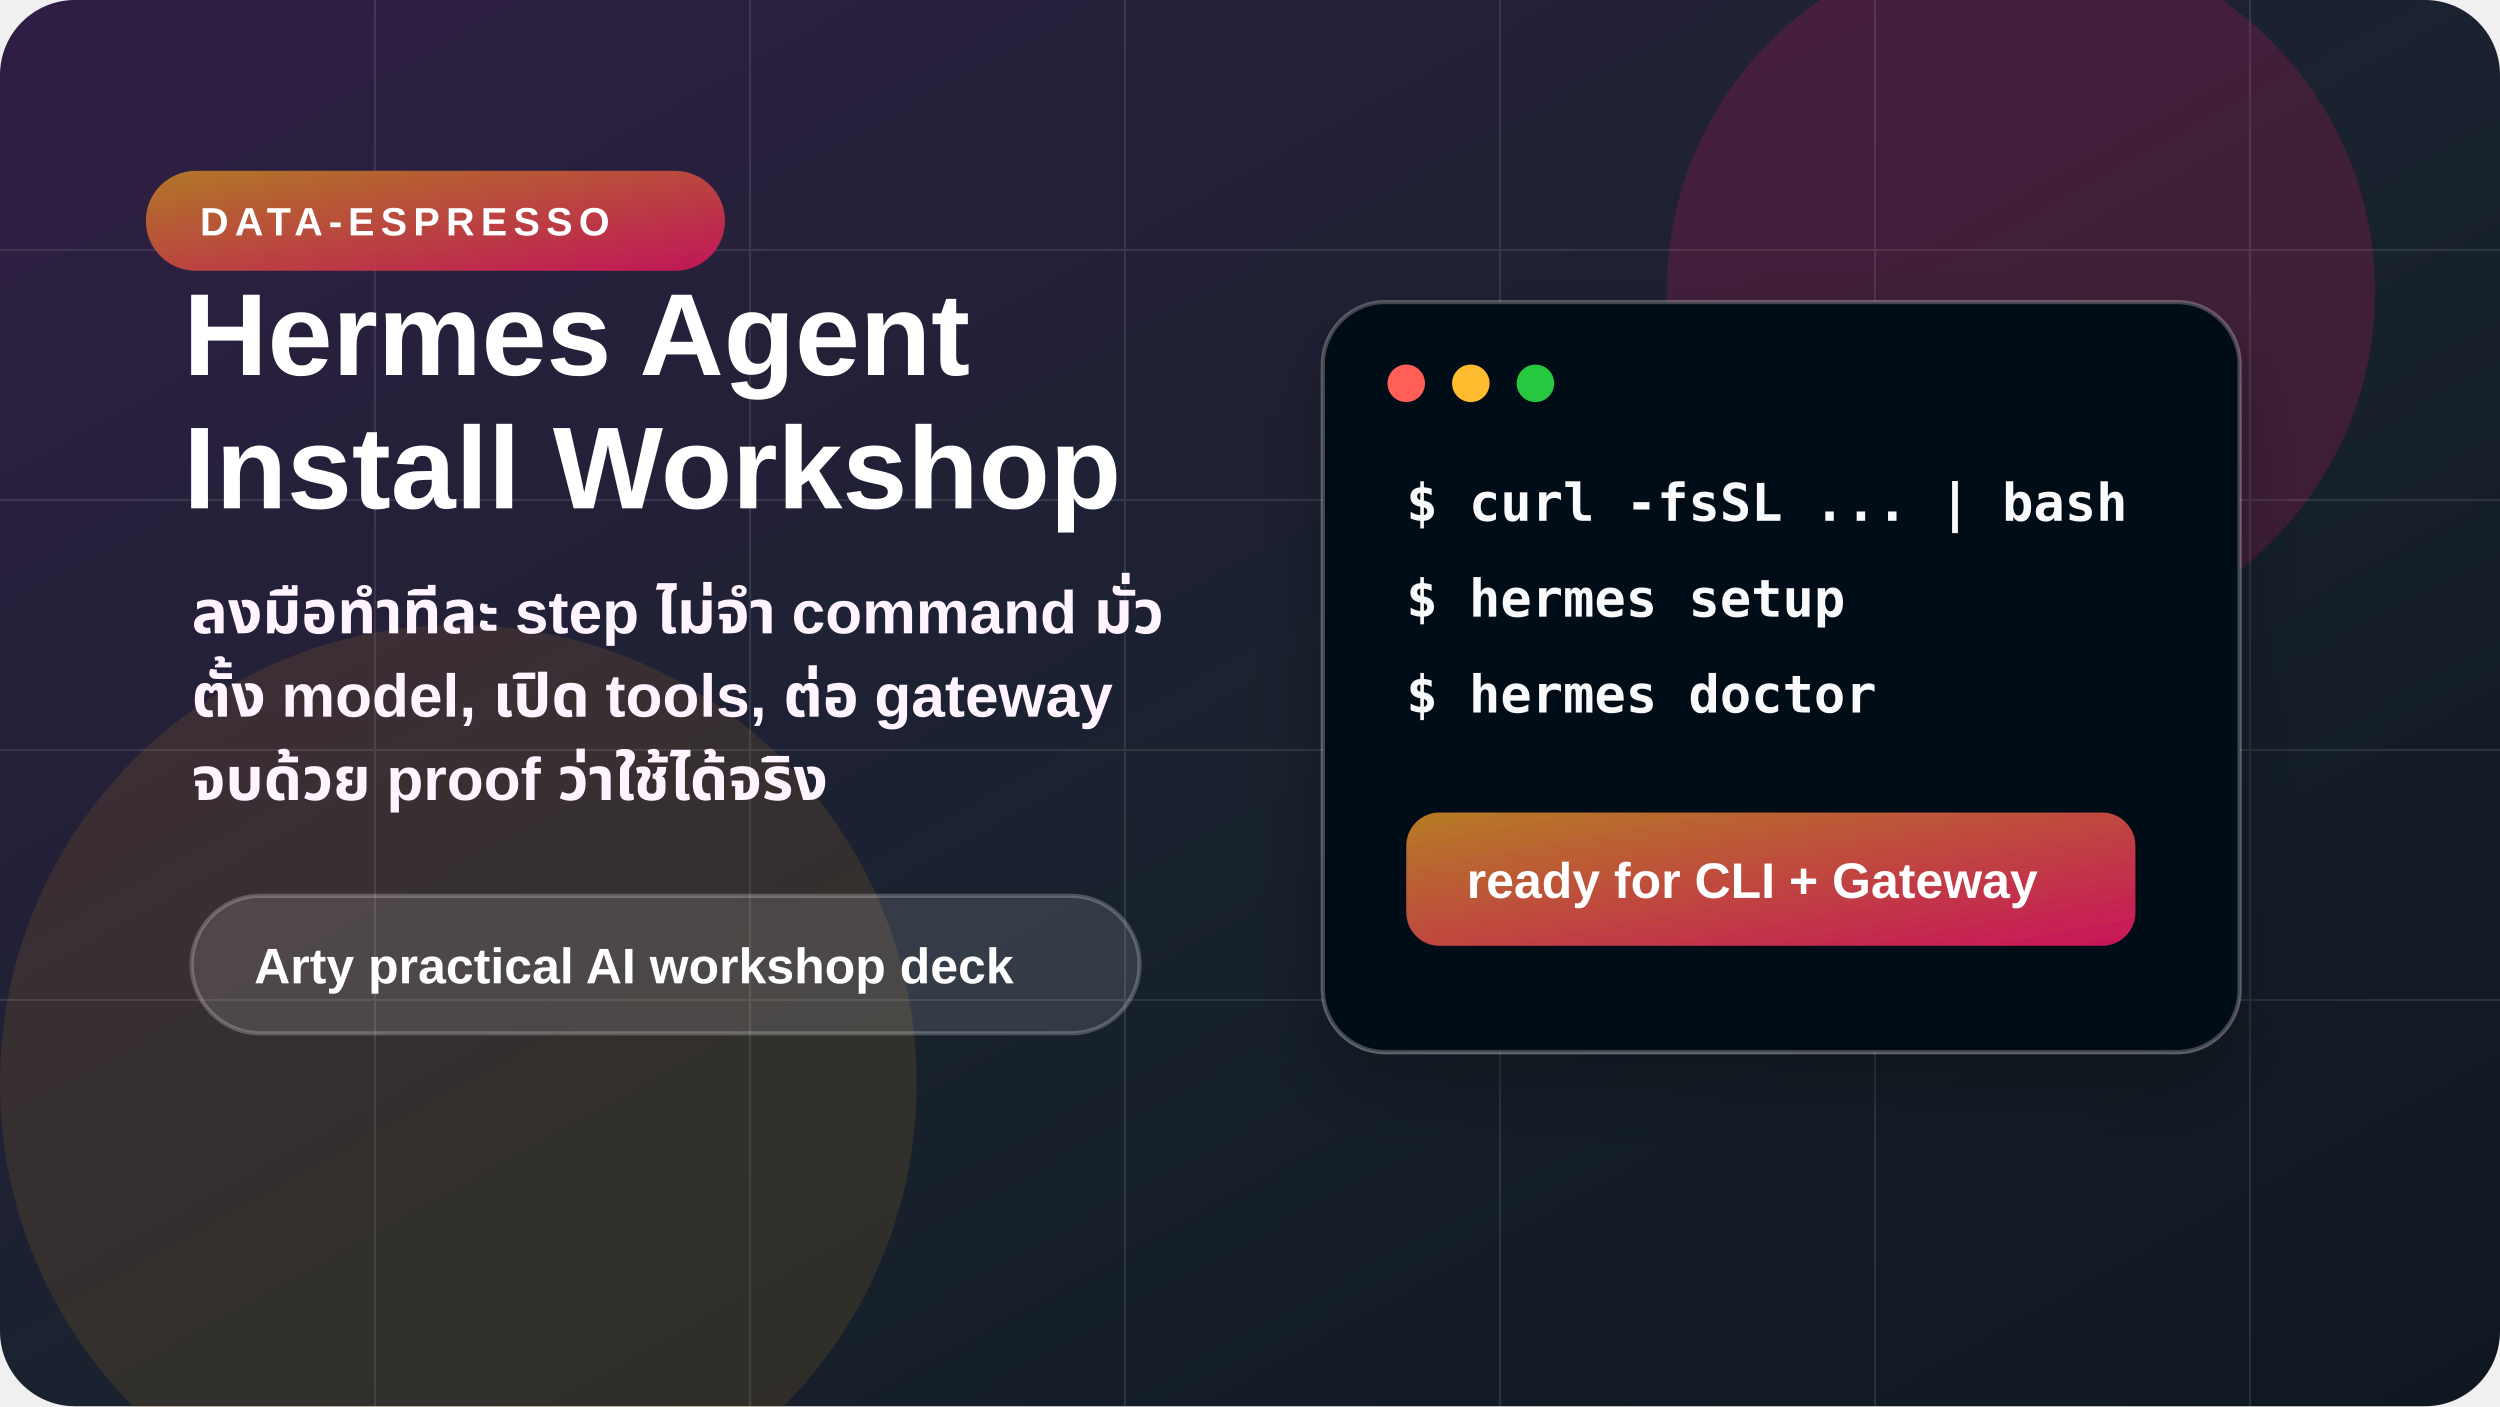
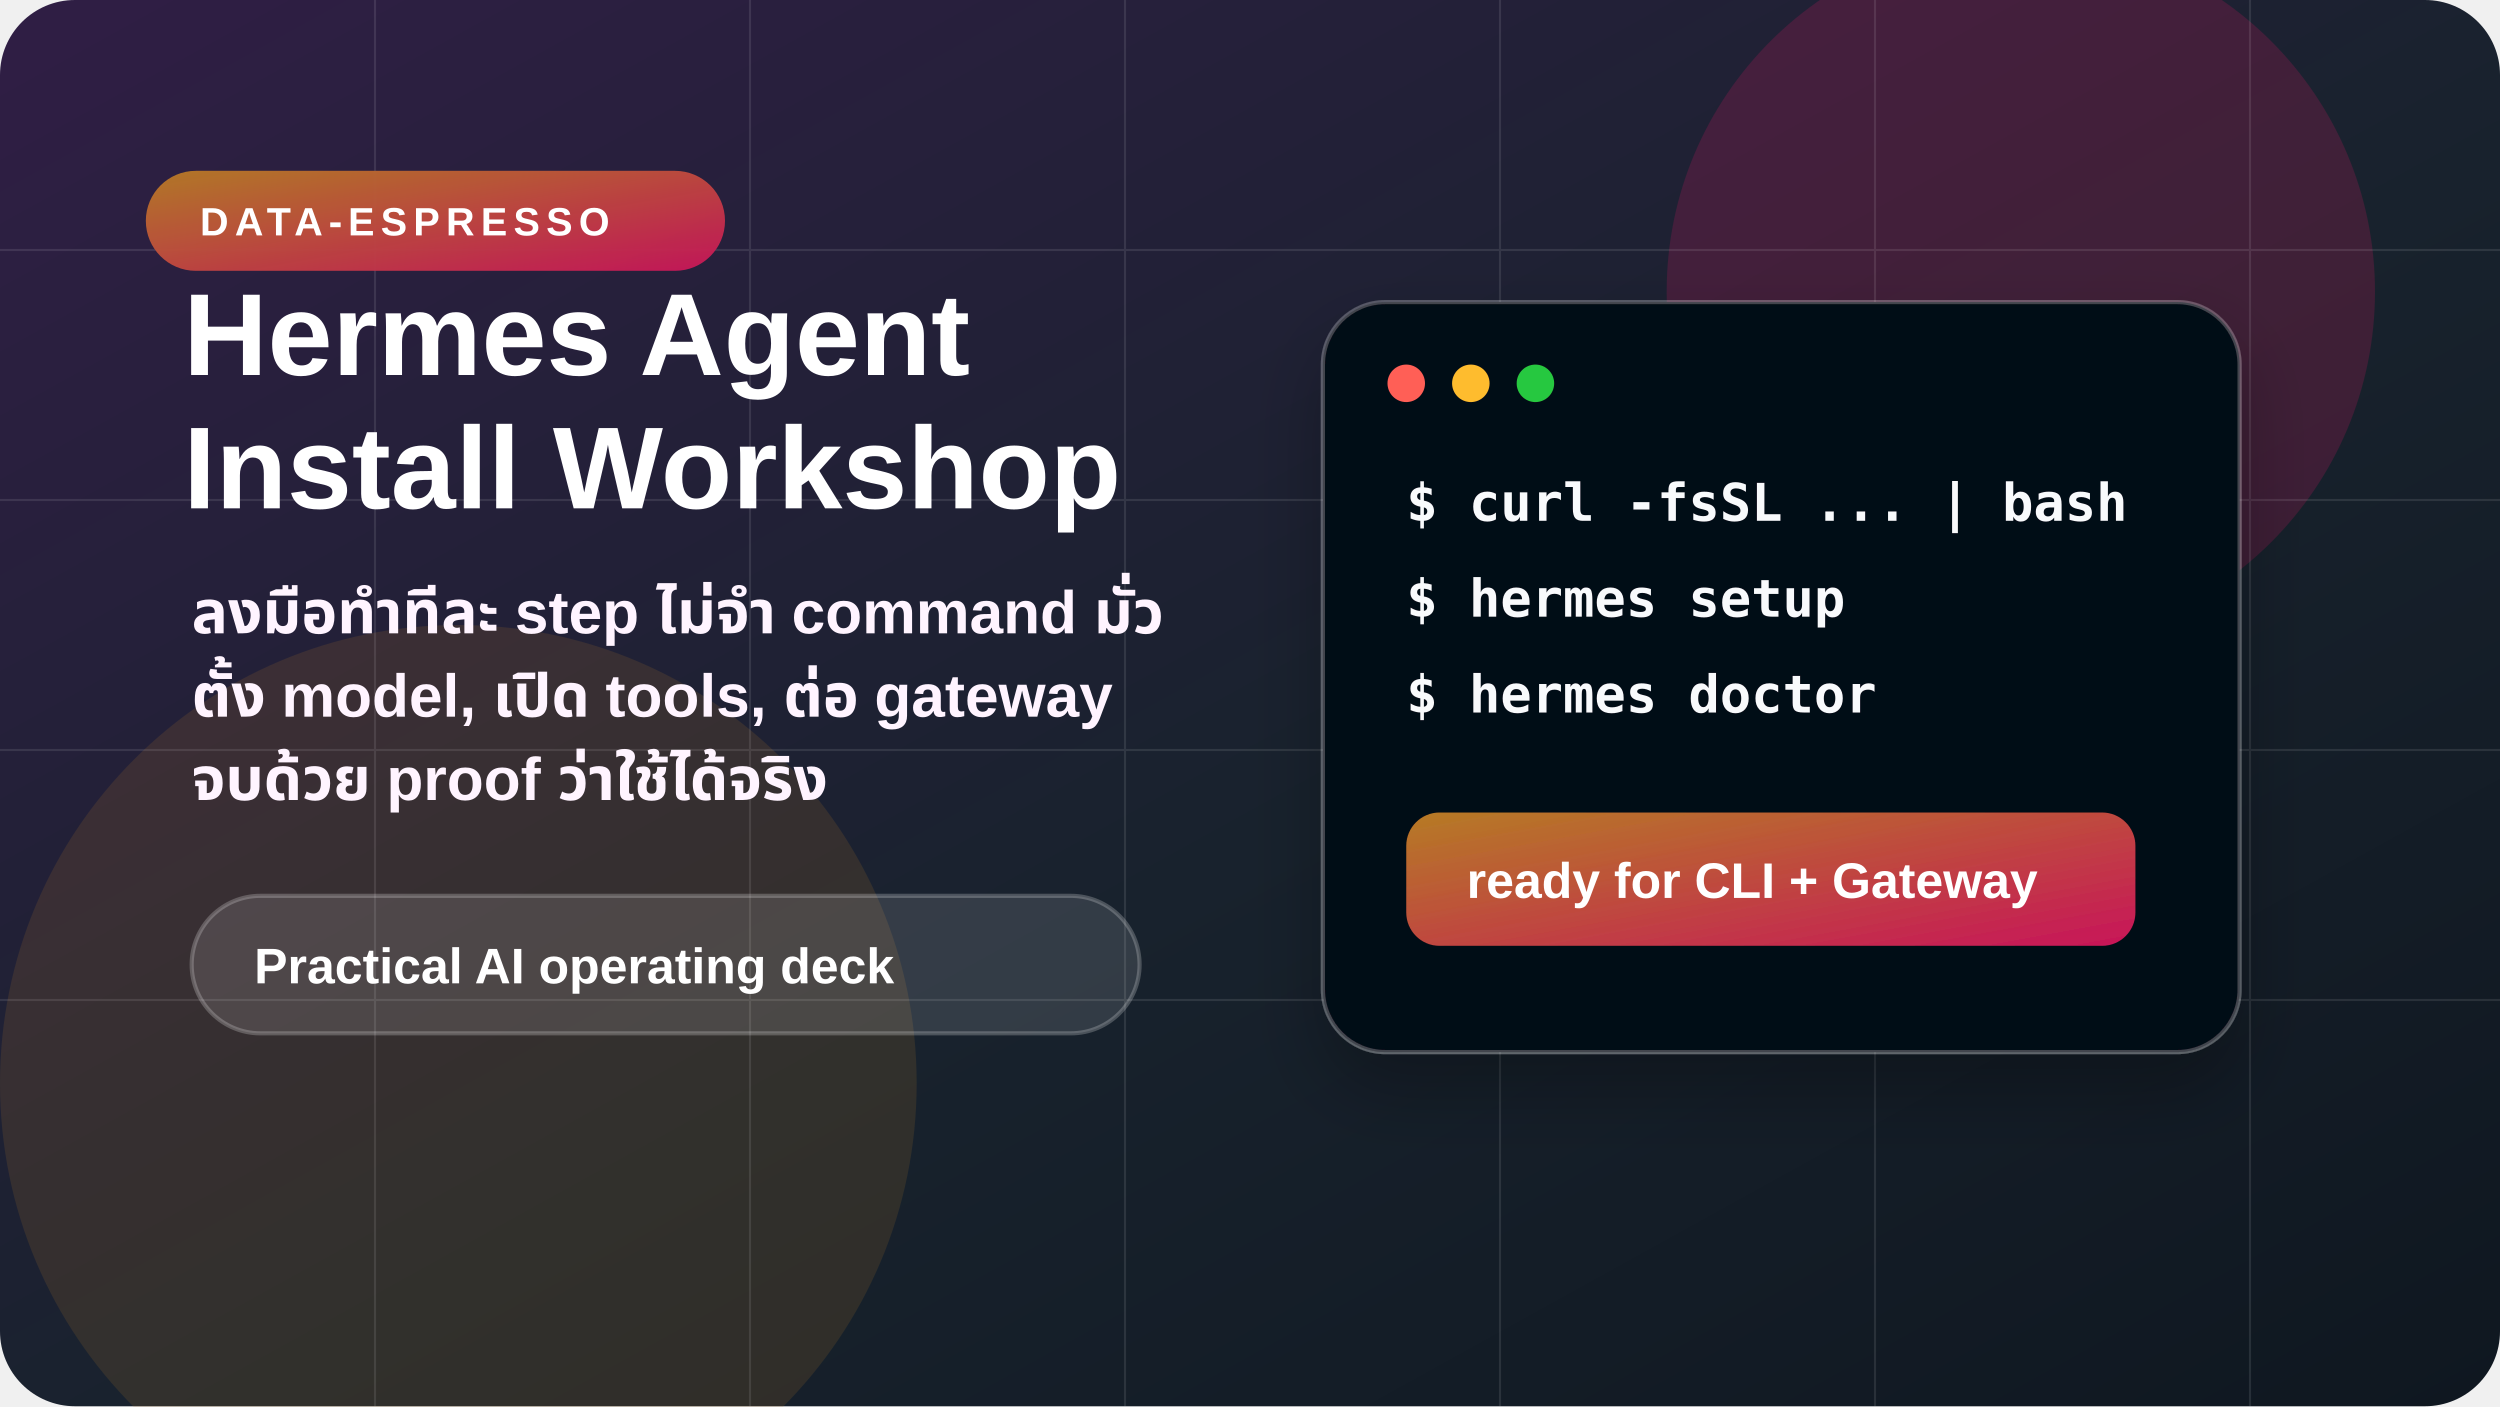
<svg xmlns="http://www.w3.org/2000/svg" viewBox="0 0 1200 675" role="img" aria-label="Hermes Agent install workshop cover">
  <defs>
    <linearGradient id="bg" x1="0" x2="1" y1="0" y2="1">
      <stop offset="0%" stop-color="#301e45" />
      <stop offset="55%" stop-color="#18222d" />
      <stop offset="100%" stop-color="#0f1720" />
    </linearGradient>
    <linearGradient id="accent" x1="0" x2="1" y1="0" y2="1">
      <stop offset="0%" stop-color="#b67b25" />
      <stop offset="100%" stop-color="#c81559" />
    </linearGradient>
    <filter id="shadow" x="-20%" y="-20%" width="140%" height="140%">
      <feDropShadow dx="0" dy="18" stdDeviation="18" flood-color="#000" flood-opacity="0.28" />
    </filter>
    <style>
    .title{font:800 56px 'Noto Sans Thai',Arial,sans-serif;fill:#fff}
    .sub{font:600 29px 'Noto Sans Thai',Arial,sans-serif;fill:#fff4ff}
    .small{font:800 24px 'Noto Sans Thai',Arial,sans-serif;fill:#ffffff}
    .mono{font:700 25px ui-monospace,SFMono-Regular,Menlo,monospace;fill:#f8fafc}
    .label{font:800 22px 'Noto Sans Thai',Arial,sans-serif;fill:#301e45}
    .muted{font:500 17px 'Noto Sans Thai',Arial,sans-serif;fill:#64748b}
    .eyebrow{font:900 19px 'Noto Sans Thai',Arial,sans-serif;letter-spacing:3px;fill:#ffffff}
  </style>
  </defs>
  <rect width="1200" height="675" rx="36" fill="url(#bg)" />
  <circle cx="970" cy="140" r="170" fill="#c81559" opacity="0.22" />
  <circle cx="220" cy="520" r="220" fill="#b67b25" opacity="0.16" />
  <g opacity="0.10" stroke="#fff">
    <path d="M0 120h1200M0 240h1200M0 360h1200M0 480h1200M180 0v675M360 0v675M540 0v675M720 0v675M900 0v675M1080 0v675" />
  </g>
  <rect x="70" y="82" width="278" height="48" rx="24" fill="url(#accent)" opacity="0.96" />
  <text x="96" y="113" class="eyebrow">DATA-ESPRESSO</text>
  <g filter="url(#shadow)">
    <rect x="635" y="145" width="440" height="360" rx="30" fill="#060b16" stroke="rgba(255,255,255,0.24)" stroke-width="2" />
    <circle cx="675" cy="184" r="9" fill="#ff5f57" />
    <circle cx="706" cy="184" r="9" fill="#febc2e" />
    <circle cx="737" cy="184" r="9" fill="#28c840" />
    <text x="675" y="250" class="mono">$ curl -fsSL ... | bash</text>
    <text x="675" y="296" class="mono">$ hermes setup</text>
    <text x="675" y="342" class="mono">$ hermes doctor</text>
    <rect x="675" y="390" width="350" height="64" rx="16" fill="url(#accent)" />
    <text x="704" y="431" class="small">ready for CLI + Gateway</text>
  </g>
  <text x="88" y="180" class="title">Hermes Agent</text>
  <text x="88" y="244" class="title">Install Workshop</text>
  <text x="92" y="304" class="sub">ลงมือทำทีละ step ไม่จำ command มั่ว</text>
  <text x="92" y="344" class="sub">ตั้ง model, เปิด tools, ต่อ gateway</text>
  <text x="92" y="384" class="sub">จบด้วย proof ว่าใช้ได้จริง</text>
  <rect x="92" y="430" width="455" height="66" rx="33" fill="rgba(255,255,255,0.12)" stroke="rgba(255,255,255,0.22)" stroke-width="2" />
-   <text x="122" y="472" class="small">Arty practical AI workshop deck</text>
+   <text x="122" y="472" class="small">Practical AI operating deck</text>
</svg>
